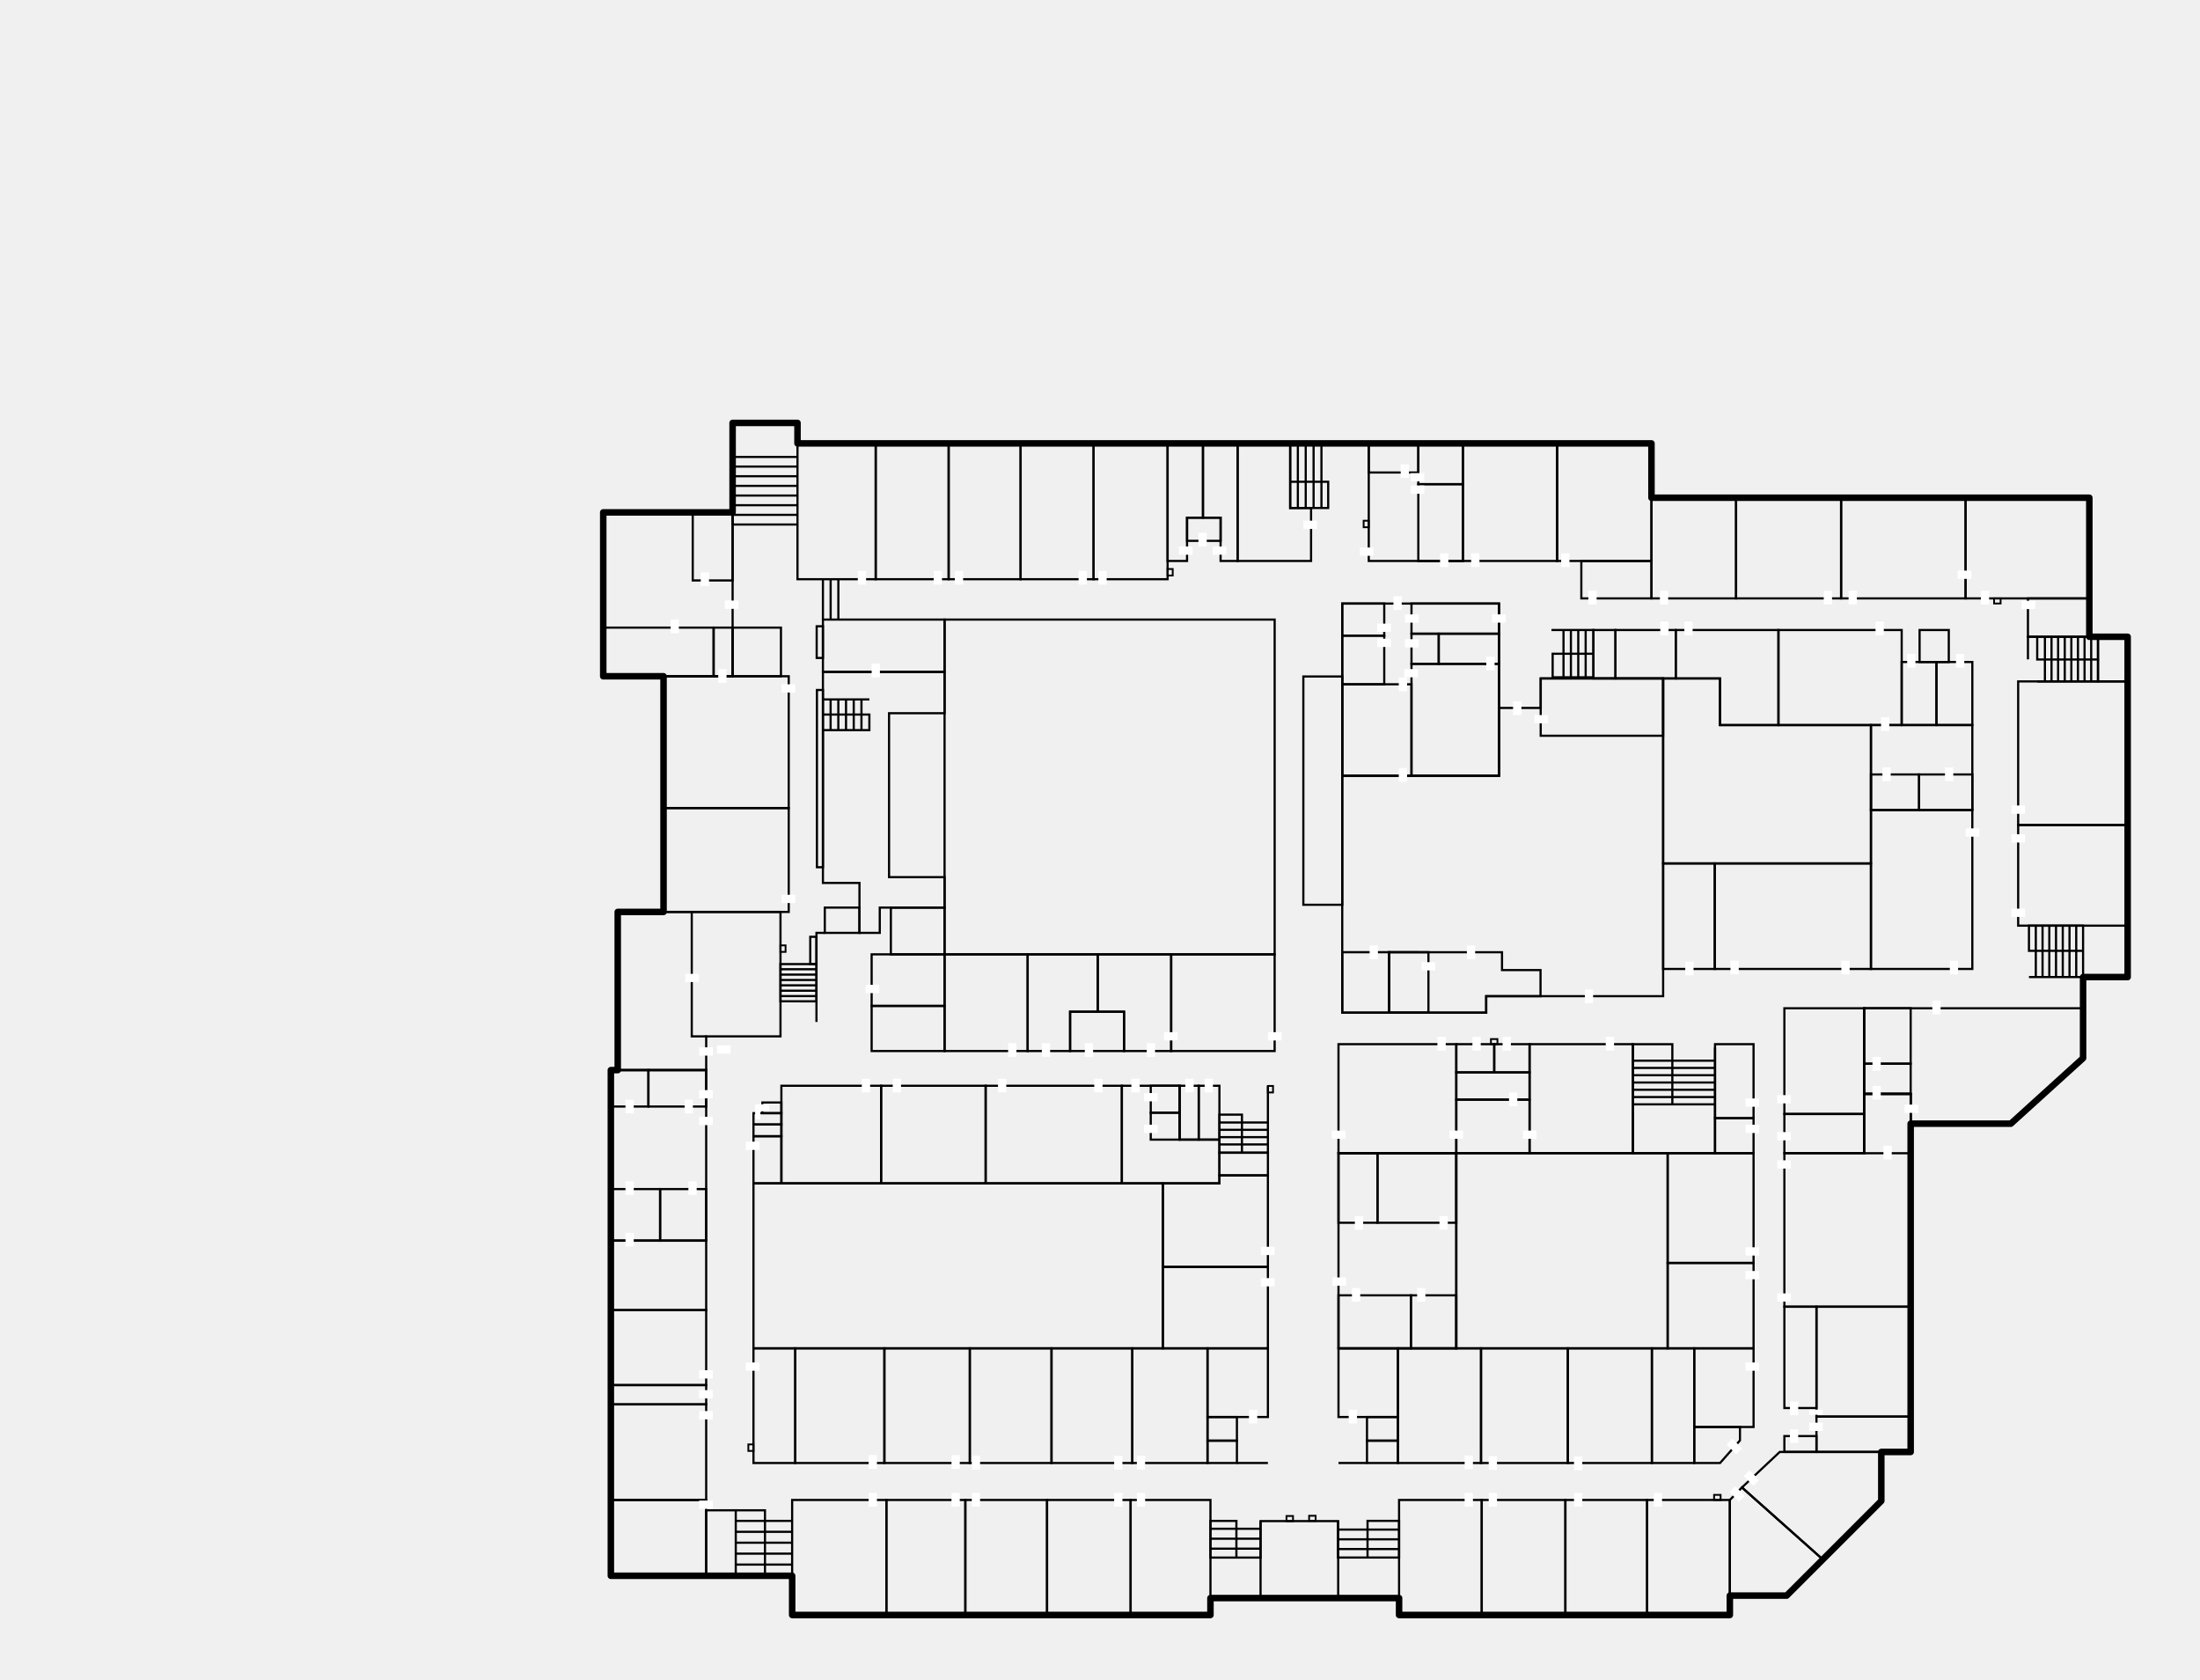
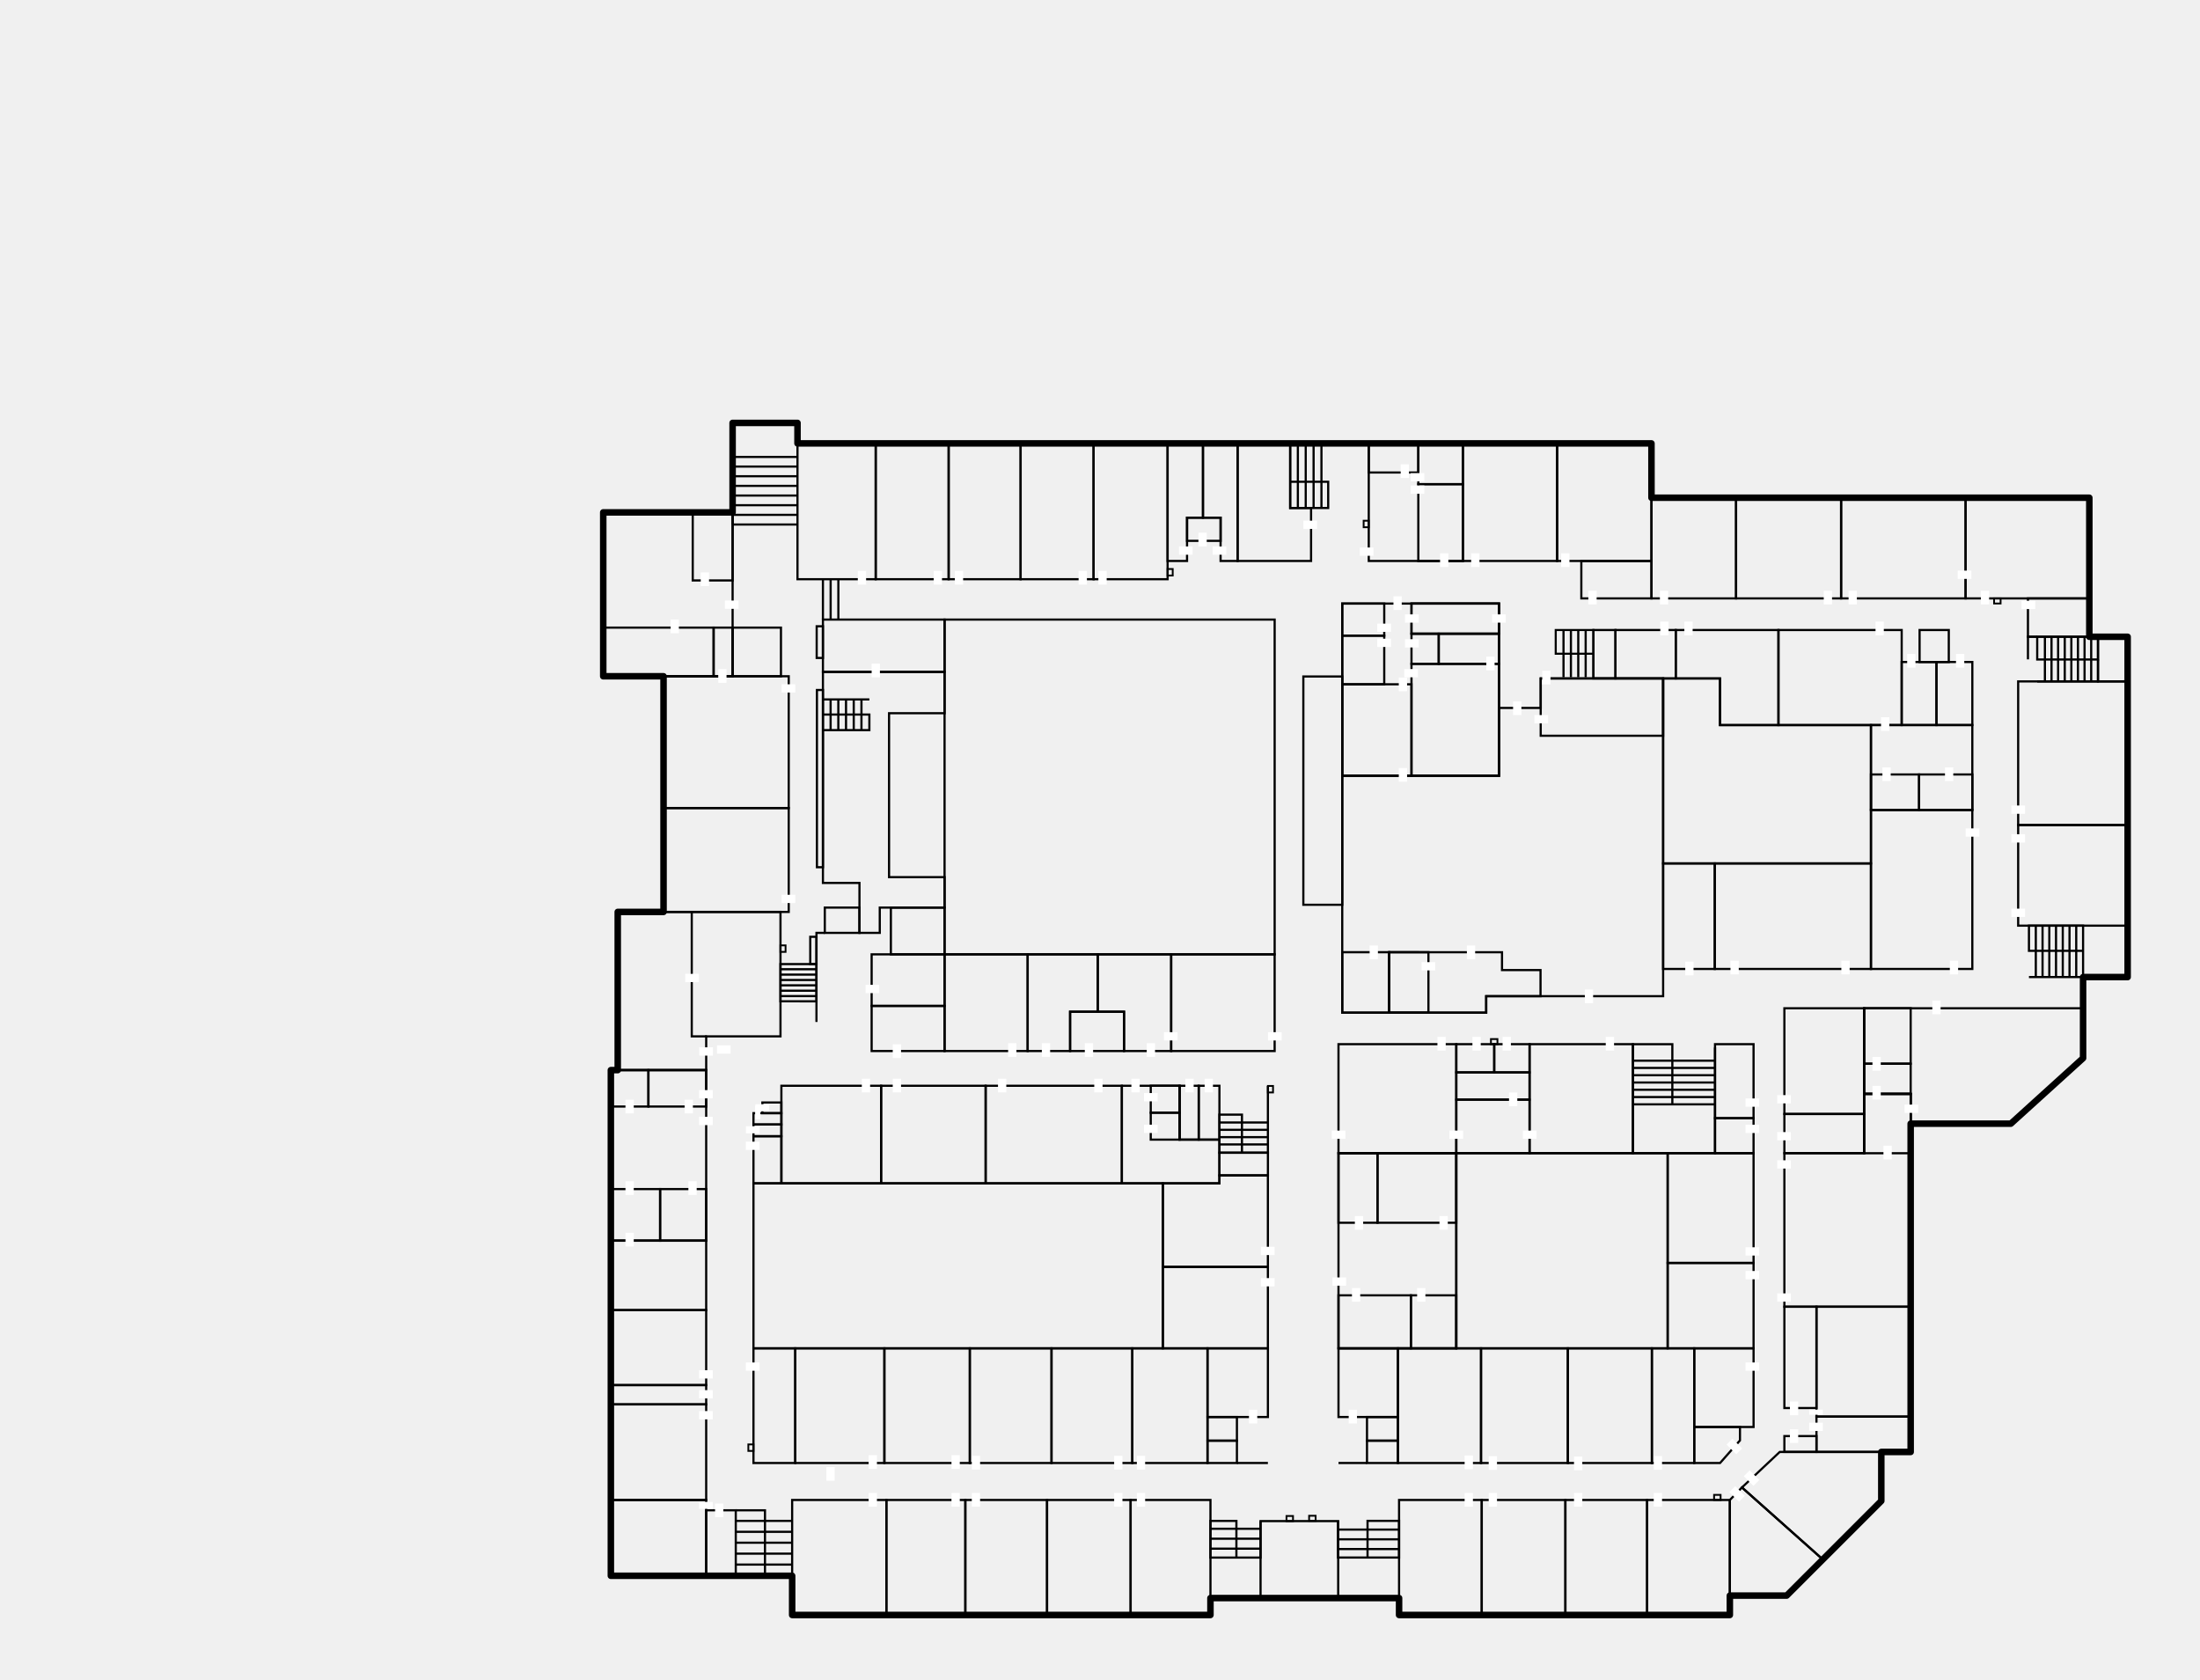
<svg xmlns="http://www.w3.org/2000/svg" width="161.31mm" height="123.16mm" enable-background="new" version="1.1" viewBox="0 0 609.69 465.47" xml:space="preserve">
  <g transform="translate(-10.592 -349.35)" fill="none">
    <g stroke="#000">
      <g stroke-linecap="round" stroke-width=".602">
        <rect id="room200" x="472.75" y="668.91" width="23.812" height="30.416" />
        <rect id="room266" x="293.44" y="472.2" width="20.216" height="37.652" />
        <rect id="room250" x="555.32" y="487.26" width="34.289" height="27.9" />
        <rect id="room248" x="569.89" y="538.17" width="30.332" height="39.794" />
        <rect id="room246" x="569.89" y="577.96" width="30.332" height="27.899" />
        <path d="m471.5 537.35-1.6e-4 51.261h57.593v-38.334h-41.833l1.6e-4 -12.927z" />
        <rect id="room253" x="503.46" y="523.92" width="34.151" height="26.352" />
        <rect id="room251A" x="529.09" y="563.96" width="13.338" height="9.803" />
        <rect id="room251S" x="542.43" y="563.96" width="14.758" height="9.803" />
        <rect id="roomBM202" x="537.61" y="532.79" width="9.638" height="17.481" />
        <rect id="room249" x="529.09" y="573.77" width="28.096" height="44.085" />
        <rect id="room247" x="485.81" y="588.61" width="43.281" height="29.244" />
-         <rect x="471.5" y="588.61" width="14.312" height="29.244" />
+         <rect id="roomAHU9" x="471.5" y="588.61" width="14.312" height="29.244" />
        <rect id="roomBW202" x="547.25" y="532.79" width="9.939" height="17.481" />
        <path d="m272.36 521.04v92.759h91.479v-92.759z" />
        <rect id="room217" x="323.93" y="765.01" width="22.118" height="31.87" />
      </g>
      <path id="room207" d="m489.99 791.51h15.74l10.022-10.022-22.406-19.949-3.356 3.472z" stroke-width=".602px" />
      <path id="room205" d="m493.34 761.54 10.47-9.841h28.147v13.579l-16.211 16.211z" stroke-width=".602px" />
      <g stroke-linecap="round" stroke-width=".602">
        <rect id="room240" x="381.53" y="638.7" width="32.646" height="30.205" />
        <rect id="room238S" x="381.53" y="668.91" width="10.813" height="19.283" />
        <rect id="room238C" x="392.34" y="668.91" width="21.833" height="19.283" />
        <rect id="room238" x="381.53" y="668.91" width="32.646" height="54.072" />
        <rect id="room238B" x="401.6" y="708.29" width="12.573" height="14.686" />
        <rect id="room238A" x="381.53" y="708.29" width="20.073" height="14.686" />
        <rect id="room214" x="398" y="722.98" width="23.032" height="31.782" />
        <rect id="room212" x="421.03" y="722.98" width="24.061" height="31.782" />
        <rect id="room210" x="445.09" y="722.98" width="23.289" height="31.782" />
        <rect id="room202" x="472.75" y="699.32" width="23.812" height="23.656" />
        <rect id="room242" x="434.48" y="638.7" width="28.643" height="30.205" />
        <rect id="room219" x="300.76" y="765.01" width="23.161" height="31.87" />
        <rect id="room221" x="278.12" y="765.01" width="22.646" height="31.87" />
        <rect id="room223" x="256.24" y="765.01" width="21.874" height="31.87" />
        <rect id="room225" x="230.12" y="765.01" width="26.12" height="31.87" />
        <rect id="room216" x="324.39" y="722.98" width="20.837" height="31.782" />
        <rect id="roomBM200" x="345.23" y="722.98" width="16.741" height="19.044" />
        <rect id="room236" x="332.85" y="700.42" width="29.115" height="22.564" />
        <rect id="room218" x="302" y="722.98" width="22.389" height="31.782" />
        <rect id="room220" x="279.36" y="722.98" width="22.646" height="31.782" />
        <rect id="room222" x="255.68" y="722.98" width="23.675" height="31.782" />
        <rect id="room224" x="230.98" y="722.98" width="24.705" height="31.782" />
        <rect x="329.5" y="650.22" width="7.996" height="7.463" />
        <rect x="329.5" y="657.68" width="7.996" height="7.463" />
        <rect x="337.5" y="650.22" width="5.298" height="14.926" />
        <rect x="342.79" y="650.22" width="5.744" height="14.926" />
        <rect x="345.23" y="748.57" width="8.152" height="6.193" />
        <rect x="345.23" y="742.02" width="8.152" height="6.544" />
        <rect id="roomBW200" x="381.53" y="722.98" width="16.47" height="19.044" />
        <rect x="389.43" y="748.57" width="8.573" height="6.193" />
        <rect x="389.43" y="742.02" width="8.573" height="6.544" />
      </g>
      <path d="m353.38 754.76h8.589" stroke-width=".602px" />
      <path d="m389.43 754.76h-7.897" stroke-width=".602px" />
      <g>
        <g stroke-linecap="round">
          <g stroke-width=".602">
            <rect x="414.18" y="668.91" width="58.574" height="54.072" />
            <rect x="219.4" y="677.26" width="113.46" height="45.725" />
            <rect x="542.57" y="523.92" width="8.092" height="8.87" />
-             <rect x="468.38" y="722.98" width="11.736" height="31.782" />
+             <rect id="roomEC12ERU6" x="468.38" y="722.98" width="11.736" height="31.782" />
          </g>
          <rect id="room204" x="480.12" y="722.98" width="16.443" height="21.808" stroke-width=".601" />
        </g>
        <path id="room206" d="m492.79 744.79v3.718l-5.512 6.256h-7.157v-9.974z" stroke-width=".601" />
        <g stroke-linecap="round" stroke-width=".602">
          <rect id="room240A" x="414.18" y="654.07" width="20.307" height="14.841" />
          <rect id="room240Z" x="414.18" y="646.52" width="20.307" height="7.547" />
          <rect x="424.69" y="638.7" width="9.794" height="7.817" />
          <rect x="414.18" y="638.7" width="10.512" height="7.817" />
          <rect id="room242A" x="485.88" y="638.7" width="10.68" height="20.501" />
          <rect id="room242Z" x="485.88" y="659.21" width="10.68" height="9.704" />
          <rect id="room203C" x="513.99" y="741.91" width="26.107" height="9.78" />
          <rect id="room203D" x="505.1" y="747.3" width="8.895" height="4.389" />
          <rect id="room203B" x="513.99" y="711.45" width="26.107" height="30.459" />
          <rect id="room203A" x="505.1" y="711.45" width="8.895" height="28.077" />
          <path id="room201" d="m505.1 668.91h22.103v-16.443h12.899v58.988h-35.002z" />
          <rect id="room201A" x="527.2" y="652.47" width="12.899" height="16.443" />
-           <rect x="505.1" y="658.04" width="22.103" height="10.867" />
-           <rect x="505.1" y="628.75" width="22.103" height="29.296" />
+           <rect id="roomBSC12" x="505.1" y="658.04" width="22.103" height="10.867" />
+           <rect id="roomERU7" x="505.1" y="628.75" width="22.103" height="29.296" />
          <rect id="room244Z" x="527.2" y="644.11" width="12.899" height="8.356" />
          <rect id="room244A" x="527.2" y="628.75" width="12.899" height="15.364" />
          <path id="room244" d="m527.2 628.75 60.683-3.5e-4v13.819l-20.025 18.153h-27.759v-8.252h-12.899z" />
          <rect id="room252" x="520.82" y="487.26" width="34.502" height="27.9" />
          <rect id="room254" x="491.71" y="487.26" width="29.111" height="27.9" />
          <rect id="room256" x="468.27" y="487.27" width="23.438" height="27.899" />
          <rect id="room256A" x="448.83" y="504.8" width="19.441" height="10.364" />
          <rect id="room258" x="442.12" y="472.2" width="26.146" height="32.596" />
          <rect id="room260" x="415.98" y="472.2" width="26.146" height="32.596" />
          <rect id="room262C" x="403.65" y="472.2" width="12.323" height="11.302" />
          <rect id="room262A" x="403.65" y="483.51" width="12.323" height="21.294" />
          <rect id="room262B" x="389.92" y="472.2" width="13.731" height="8.067" />
          <rect id="room262" x="389.92" y="472.2" width="26.054" height="32.596" />
          <rect id="room209" x="467.06" y="765.01" width="22.93" height="31.87" />
          <rect id="room211" x="444.41" y="765.01" width="22.642" height="31.87" />
          <rect id="room213" x="421.23" y="765.01" width="23.181" height="31.87" />
          <rect id="room215" x="398.32" y="765.01" width="22.912" height="31.87" />
-           <rect x="437.57" y="537.35" width="33.927" height="15.87" />
-           <path d="m475 523.92 28.456-2.3e-4v26.352l-16.201 3e-5v-12.927l-12.255 2.3e-4z" />
+           <rect id="room245C" x="437.57" y="537.35" width="33.927" height="15.87" />
+           <path id="roomx201" d="m475 523.92 28.456-2.3e-4v26.352l-16.201 3e-5v-12.927l-12.255 2.3e-4z" />
          <rect x="452.18" y="523.92" width="6.112" height="13.425" />
          <rect id="room261A" x="382.57" y="516.6" width="11.64" height="8.881" />
          <rect x="382.57" y="525.49" width="11.64" height="13.477" />
          <rect x="382.57" y="538.96" width="19.188" height="25.338" />
          <rect id="room261B" x="401.76" y="533.3" width="24.259" height="30.998" />
          <rect x="401.76" y="516.6" width="24.259" height="8.342" />
          <rect x="409.31" y="524.95" width="16.712" height="8.356" />
          <rect x="401.76" y="524.95" width="7.547" height="8.356" />
          <path id="room245" d="m382.57 564.3h43.447v-18.786h11.557v-8.169l33.927-3.1e-4 -1.5e-4 88.053h-49.037v4.574h-39.893z" />
          <rect x="371.79" y="536.81" width="10.782" height="63.254" />
          <rect id="room264" x="313.66" y="472.2" width="20.512" height="37.652" />
          <rect id="room268" x="273.49" y="472.2" width="19.947" height="37.652" />
          <rect id="room270" x="253.28" y="472.2" width="20.216" height="37.652" />
          <rect id="room272" x="231.6" y="472.2" width="21.672" height="37.652" />
          <path id="room262D" d="m353.58 472.2h14.566v17.904h5.784v14.692h-20.35z" />
-           <rect x="458.29" y="523.92" width="16.712" height="13.424" />
+           <rect id="room255" x="458.29" y="523.92" width="16.712" height="13.424" />
          <rect id="room243" x="335.16" y="613.8" width="28.674" height="26.793" />
          <rect id="room241" x="272.36" y="613.8" width="23.032" height="26.793" />
          <rect id="room241B" x="307.15" y="629.71" width="14.946" height="10.89" />
          <path id="room241A" d="m295.39 613.8h19.427v15.903h-7.668v10.89h-11.759z" />
          <path id="room243A" d="m314.82 613.8h20.346v26.793h-13.068v-10.89h-7.278z" />
-           <rect x="252.15" y="628.1" width="20.211" height="12.498" />
+           <rect id="roomx202" x="252.15" y="628.1" width="20.211" height="12.498" />
          <rect id="room239" x="252.15" y="613.8" width="20.211" height="14.295" />
          <rect x="257.48" y="600.84" width="14.874" height="12.961" />
          <rect x="348.54" y="668.78" width="13.434" height="6.272" />
          <rect id="room230" x="283.75" y="650.22" width="37.745" height="27.04" />
          <rect id="room228" x="254.77" y="650.22" width="28.971" height="27.04" />
          <rect id="room226" x="227.14" y="650.22" width="27.637" height="27.04" />
-           <rect x="219.4" y="657.81" width="7.742" height="3.145" />
-           <rect x="219.4" y="660.96" width="7.742" height="3.24" />
-           <rect x="219.4" y="664.2" width="7.742" height="13.056" />
-           <rect x="221.87" y="654.86" width="5.264" height="2.954" />
+           <rect id="roomx203" x="219.4" y="657.81" width="7.742" height="3.145" />
+           <rect id="roomEC17" x="219.4" y="660.96" width="7.742" height="3.24" />
+           <rect id="room235D" x="219.4" y="664.2" width="7.742" height="13.056" />
+           <rect id="roomBSC14" x="221.87" y="654.86" width="5.264" height="2.954" />
          <rect x="219.4" y="722.98" width="11.58" height="31.782" />
-           <rect x="206.3" y="767.87" width="8.196" height="18.146" />
+           <rect id="roomERU4" x="206.3" y="767.87" width="8.196" height="18.146" />
          <rect id="room227" x="179.88" y="765.01" width="26.419" height="21.006" />
          <rect id="room229" x="179.88" y="738.51" width="26.419" height="26.493" />
          <rect id="room229A" x="179.88" y="733.18" width="26.419" height="5.337" />
          <rect id="room231" x="179.88" y="712.4" width="26.419" height="20.775" />
          <rect id="room233" x="179.88" y="693.15" width="26.419" height="19.251" />
          <rect id="room235C" x="179.88" y="678.86" width="13.649" height="14.295" />
          <rect id="room235S" x="193.53" y="678.86" width="12.77" height="14.295" />
          <rect id="room235" x="179.88" y="645.88" width="26.419" height="47.269" />
          <rect id="room235B" x="179.88" y="645.88" width="10.409" height="10.102" />
          <rect id="room235A" x="190.29" y="645.88" width="16.01" height="10.102" />
          <rect id="room278" x="194.48" y="573.26" width="34.693" height="28.781" />
          <rect id="room276" x="194.48" y="536.74" width="34.693" height="36.524" />
          <rect x="213.62" y="523.26" width="13.399" height="13.477" />
          <rect id="room274" x="177.77" y="491.32" width="35.85" height="45.419" />
          <rect x="202.57" y="491.32" width="11.052" height="18.868" />
          <rect x="208.36" y="523.26" width="5.256" height="13.477" />
          <rect x="177.77" y="523.26" width="30.594" height="13.477" />
          <rect x="238.65" y="521.04" width="33.713" height="14.487" />
          <path id="room143Z" d="m238.65 535.53v58.492h10.127v13.829h5.626v-7.008h17.96v-8.439h-15.385v-45.424h15.385v-11.449z" />
          <rect x="239.17" y="600.84" width="9.603" height="7.008" />
          <rect x="339.56" y="492.79" width="9.302" height="6.419" />
          <path d="m334.17 472.2h9.805l-4.1e-4 20.586-4.416-1.2e-4v12.011h-5.389z" />
          <path d="m343.97 472.2h9.603v32.597h-4.717v-12.011h-4.886z" />
          <rect id="room251" x="529.09" y="550.27" width="28.096" height="23.493" />
          <rect x="382.57" y="613.21" width="13.019" height="16.761" />
          <rect x="395.59" y="613.21" width="10.864" height="16.761" />
          <path id="room237" d="m181.79 602.04h45.097v34.5l-20.585-1.3e-4v9.339h-24.512z" />
          <path id="room234" d="m332.85 677.26 15.681 1.4e-4 6.7e-4 -2.203h13.434l-8.2e-4 25.364h-29.115z" />
          <path id="room232" d="m321.49 650.22h16.004v14.926h11.041l-6.4e-4 12.114h-27.045z" />
          <rect id="room261" x="382.57" y="516.6" width="43.447" height="47.697" />
          <path id="room245A" d="m395.59 613.21 31.258 8.7e-4v4.955h10.673v7.231h-15.057l-9e-4 4.574-26.874-8e-5z" />
          <rect id="roomx200" x="572.6" y="515.16" width="17.007" height="10.632" enable-background="new" />
          <path d="m202.3 602.04v34.5l4.003-8e-5" enable-background="new" />
          <rect id="roomPOI200" x="236.99" y="540.55" width="1.661" height="49.106" enable-background="new" />
        </g>
      </g>
    </g>
-     <g stroke="#000100" stroke-linecap="round">
-       <path id="roomBC200" d="m485.62 765.01v-1.419h1.804v1.419z" enable-background="new" stroke-width=".5" style="mix-blend-mode:normal" />
-       <path d="m359.93 770.86h21.514v21.336h-21.514z" stroke-width=".603" />
-       <g stroke-width=".5">
-         <path id="roomBC201" d="m373.39 770.8v-1.419h1.804v1.419z" enable-background="new" style="mix-blend-mode:normal" />
-         <path id="roomBC202" d="m217.98 749.61h1.419v1.804h-1.419z" enable-background="new" style="mix-blend-mode:normal" />
-         <path id="roomBC203" d="m361.97 650.27h1.419v1.804h-1.419z" enable-background="new" style="mix-blend-mode:normal" />
-         <path id="roomBC204" d="m226.88 611.32h1.419v1.804h-1.419z" enable-background="new" style="mix-blend-mode:normal" />
-         <path id="roomBC205" d="m334.17 507.02h1.419v1.804h-1.419z" enable-background="new" style="mix-blend-mode:normal" />
-         <path id="roomBC206" d="m565.02 515.16v1.419h-1.804v-1.419z" enable-background="new" style="mix-blend-mode:normal" />
-         <path id="roomHS200" d="m367.12 770.86v-1.419h1.804v1.419z" enable-background="new" style="mix-blend-mode:normal" />
-         <path id="roomHS201" d="m388.5 493.64h1.419v1.804h-1.419z" enable-background="new" style="mix-blend-mode:normal" />
-         <path id="roomWF200" d="m425.58 637.28v1.419h-1.804v-1.419z" enable-background="new" style="mix-blend-mode:normal" />
-       </g>
+     <g stroke="#000100">
+       <g stroke-linecap="round">
+         <path id="roomBC200" d="m485.62 765.01v-1.419h1.804v1.419z" enable-background="new" stroke-width=".5" style="mix-blend-mode:normal" />
+         <path d="m359.93 770.86h21.514v21.336h-21.514z" stroke-width=".603" />
+         <g stroke-width=".5">
+           <path id="roomBC201" d="m373.39 770.8v-1.419h1.804v1.419z" enable-background="new" style="mix-blend-mode:normal" />
+           <path id="roomBC202" d="m217.98 749.61h1.419v1.804h-1.419z" enable-background="new" style="mix-blend-mode:normal" />
+           <path id="roomBC203" d="m361.97 650.27h1.419v1.804h-1.419z" enable-background="new" style="mix-blend-mode:normal" />
+           <path id="roomBC204" d="m226.88 611.32h1.419v1.804h-1.419z" enable-background="new" style="mix-blend-mode:normal" />
+           <path id="roomBC205" d="m334.17 507.02h1.419v1.804h-1.419z" enable-background="new" style="mix-blend-mode:normal" />
+           <path id="roomBC206" d="m565.02 515.16v1.419h-1.804v-1.419z" enable-background="new" style="mix-blend-mode:normal" />
+           <path id="roomHS200" d="m367.12 770.86v-1.419h1.804v1.419z" enable-background="new" style="mix-blend-mode:normal" />
+           <path id="roomHS201" d="m388.5 493.64h1.419v1.804h-1.419z" enable-background="new" style="mix-blend-mode:normal" />
+           <path id="roomWF200" d="m425.58 637.28v1.419h-1.804v-1.419z" enable-background="new" style="mix-blend-mode:normal" />
+         </g>
+       </g>
+       <rect id="room261Z" x="401.76" y="516.6" width="24.259" height="8.342" stroke-width=".576" />
    </g>
  </g>
  <g transform="translate(-10.592 -349.35)" fill="#fff">
    <rect x="559.55" y="513.04" width="2.296" height="3.789" enable-background="new" />
    <rect x="522.89" y="513.04" width="2.296" height="3.789" enable-background="new" />
    <rect x="516.01" y="513.04" width="2.296" height="3.789" enable-background="new" />
    <rect transform="rotate(90)" x="507.46" y="-556.93" width="2.296" height="3.789" enable-background="new" />
    <rect x="470.6" y="513.04" width="2.296" height="3.789" enable-background="new" />
    <rect x="450.78" y="513.04" width="2.296" height="3.789" enable-background="new" />
    <rect x="443.24" y="502.67" width="2.296" height="3.789" enable-background="new" />
    <rect x="418.3" y="502.67" width="2.296" height="3.789" enable-background="new" />
    <rect x="409.68" y="502.67" width="2.296" height="3.789" enable-background="new" />
    <rect x="398.76" y="478" width="2.296" height="3.789" enable-background="new" />
    <rect transform="rotate(90)" x="480.44" y="-405.32" width="2.296" height="3.789" enable-background="new" />
    <rect transform="rotate(90)" x="483.87" y="-405.32" width="2.296" height="3.789" enable-background="new" />
    <rect transform="rotate(90)" x="501.06" y="-391.23" width="2.296" height="3.789" enable-background="new" />
    <rect transform="rotate(90)" x="493.62" y="-375.6" width="2.296" height="3.789" enable-background="new" />
    <rect transform="rotate(90)" x="500.77" y="-350.44" width="2.296" height="3.789" enable-background="new" />
    <rect transform="rotate(90)" x="500.77" y="-341.11" width="2.296" height="3.789" enable-background="new" />
    <rect x="342.72" y="496.97" width="2.296" height="3.789" enable-background="new" />
    <rect x="314.99" y="507.54" width="2.296" height="3.789" enable-background="new" />
    <rect x="309.51" y="507.54" width="2.296" height="3.789" enable-background="new" />
    <rect x="275.21" y="507.54" width="2.296" height="3.789" enable-background="new" />
    <rect x="269.35" y="507.54" width="2.296" height="3.789" enable-background="new" />
    <rect x="248.32" y="507.54" width="2.296" height="3.789" enable-background="new" />
    <rect x="204.79" y="507.95" width="2.296" height="3.789" enable-background="new" />
    <rect x="196.44" y="521.02" width="2.296" height="3.789" enable-background="new" />
    <rect x="209.64" y="534.77" width="2.296" height="3.789" enable-background="new" />
    <rect transform="rotate(90)" x="515.76" y="-215.27" width="2.296" height="3.789" enable-background="new" />
    <rect x="252.15" y="533.24" width="2.296" height="3.789" enable-background="new" />
    <rect transform="rotate(90)" x="538.96" y="-230.99" width="2.296" height="3.789" enable-background="new" />
    <rect transform="rotate(90)" x="597.29" y="-230.99" width="2.296" height="3.789" enable-background="new" />
    <rect transform="rotate(90)" x="639.03" y="-213.08" width="2.296" height="3.789" enable-background="new" />
    <rect transform="rotate(90)" x="622.25" y="-254.25" width="2.296" height="3.789" enable-background="new" />
    <rect transform="rotate(90)" x="651.42" y="-208.12" width="2.296" height="3.789" enable-background="new" />
    <rect x="200.32" y="654.09" width="2.296" height="3.789" enable-background="new" />
    <rect x="183.93" y="654.09" width="2.296" height="3.789" enable-background="new" />
    <rect x="183.93" y="676.68" width="2.296" height="3.789" enable-background="new" />
    <rect x="201.37" y="676.68" width="2.296" height="3.789" enable-background="new" />
    <rect x="183.93" y="690.97" width="2.296" height="3.789" enable-background="new" />
    <rect transform="rotate(90)" x="729.05" y="-208.12" width="2.296" height="3.789" enable-background="new" />
    <rect transform="rotate(90)" x="734.57" y="-208.12" width="2.296" height="3.789" enable-background="new" />
    <rect transform="rotate(90)" x="740.37" y="-208.12" width="2.296" height="3.789" enable-background="new" />
-     <rect transform="rotate(90)" x="765.17" y="-208.12" width="2.296" height="3.789" enable-background="new" />
+     <rect transform="rotate(90)" x="765.55" y="-208.12" width="1.915" height="3.789" enable-background="new" />
    <rect x="251.32" y="763.07" width="2.296" height="3.789" enable-background="new" />
    <rect x="274.28" y="763.07" width="2.296" height="3.789" enable-background="new" />
    <rect x="279.91" y="763.07" width="2.296" height="3.789" enable-background="new" />
    <rect x="319.36" y="763.07" width="2.296" height="3.789" enable-background="new" />
    <rect x="325.65" y="763.07" width="2.296" height="3.789" enable-background="new" />
    <rect x="325.65" y="752.78" width="2.296" height="3.789" enable-background="new" />
    <rect x="319.36" y="752.78" width="2.296" height="3.789" enable-background="new" />
    <rect x="279.91" y="752.78" width="2.296" height="3.789" enable-background="new" />
    <rect x="274.28" y="752.59" width="2.296" height="3.789" enable-background="new" />
    <rect x="251.32" y="752.59" width="2.296" height="3.789" enable-background="new" />
    <rect x="356.72" y="740.01" width="2.296" height="3.789" enable-background="new" />
    <rect x="384.36" y="740.01" width="2.296" height="3.789" enable-background="new" />
    <rect x="416.49" y="763.07" width="2.296" height="3.789" enable-background="new" />
    <rect x="416.49" y="752.68" width="2.296" height="3.789" enable-background="new" />
    <rect x="423.16" y="763.07" width="2.296" height="3.789" enable-background="new" />
    <rect x="423.16" y="752.87" width="2.296" height="3.789" enable-background="new" />
    <rect x="446.8" y="763.07" width="2.296" height="3.789" enable-background="new" />
    <rect x="446.8" y="752.97" width="2.296" height="3.789" enable-background="new" />
    <rect x="468.9" y="763.07" width="2.296" height="3.789" enable-background="new" />
    <rect transform="rotate(-45)" x="-193.01" y="885.76" width="2.296" height="3.789" enable-background="new" />
    <rect transform="rotate(-45)" x="-187.08" y="885.49" width="2.296" height="3.789" enable-background="new" />
    <rect x="506.64" y="745.42" width="2.296" height="3.789" enable-background="new" />
    <rect x="506.64" y="737.73" width="2.296" height="3.789" enable-background="new" />
    <rect transform="rotate(90)" x="743.58" y="-515.75" width="2.296" height="3.789" enable-background="new" />
    <rect transform="rotate(90)" x="739.98" y="-515.75" width="1.409" height="3.789" enable-background="new" />
    <rect transform="rotate(-45)" x="-184.25" y="875.92" width="2.296" height="3.789" enable-background="new" />
    <rect transform="rotate(90)" x="726.9" y="-498.12" width="2.296" height="3.789" enable-background="new" />
    <rect transform="rotate(90)" x="701.55" y="-498.12" width="2.296" height="3.789" enable-background="new" />
    <rect transform="rotate(90)" x="694.98" y="-498.12" width="2.296" height="3.789" enable-background="new" />
    <rect transform="rotate(90)" x="707.75" y="-506.89" width="2.296" height="3.789" enable-background="new" />
    <rect transform="rotate(90)" x="670.87" y="-506.89" width="2.296" height="3.789" enable-background="new" />
    <rect transform="rotate(90)" x="661.02" y="-498.12" width="2.296" height="3.789" enable-background="new" />
    <rect transform="rotate(90)" x="653.74" y="-498.12" width="2.296" height="3.789" enable-background="new" />
    <rect transform="rotate(90)" x="663.05" y="-506.89" width="2.296" height="3.789" enable-background="new" />
    <rect transform="rotate(90)" x="652.81" y="-506.89" width="2.296" height="3.789" enable-background="new" />
    <rect x="532.56" y="666.83" width="2.296" height="3.789" enable-background="new" />
    <rect x="529.51" y="650.25" width="2.296" height="3.789" enable-background="new" />
    <rect x="529.51" y="642.24" width="2.296" height="3.789" enable-background="new" />
    <rect x="546.1" y="626.61" width="2.296" height="3.789" enable-background="new" />
    <rect x="477.63" y="615.83" width="2.296" height="3.789" enable-background="new" />
    <rect transform="rotate(90)" x="601.14" y="-571.8" width="2.296" height="3.789" enable-background="new" />
    <rect transform="rotate(90)" x="580.52" y="-571.8" width="2.296" height="3.789" enable-background="new" />
    <rect transform="rotate(90)" x="572.56" y="-571.8" width="2.296" height="3.789" enable-background="new" />
    <rect transform="rotate(90)" x="578.9" y="-559.13" width="2.296" height="3.789" enable-background="new" />
    <rect x="550.95" y="615.56" width="2.296" height="3.789" enable-background="new" />
    <rect x="520.89" y="615.56" width="2.296" height="3.789" enable-background="new" />
    <rect x="490.16" y="615.56" width="2.296" height="3.789" enable-background="new" />
    <rect x="549.61" y="562" width="2.296" height="3.789" enable-background="new" />
    <rect x="532.27" y="562" width="2.296" height="3.789" enable-background="new" />
    <rect x="531.89" y="548.09" width="2.296" height="3.789" enable-background="new" />
    <rect x="539.13" y="530.55" width="2.296" height="3.789" enable-background="new" />
    <rect x="552.66" y="530.55" width="2.296" height="3.789" enable-background="new" />
    <rect x="530.36" y="521.6" width="2.296" height="3.789" enable-background="new" />
    <rect x="477.38" y="521.6" width="2.296" height="3.789" enable-background="new" />
    <rect x="470.71" y="521.6" width="2.296" height="3.789" enable-background="new" />
    <rect x="429.92" y="543.71" width="2.296" height="3.789" enable-background="new" />
    <rect transform="rotate(90)" x="547.49" y="-439.6" width="2.296" height="3.789" enable-background="new" />
    <rect x="396.76" y="514.59" width="2.296" height="3.789" enable-background="new" />
    <rect x="398.24" y="537.1" width="2.296" height="3.789" enable-background="new" />
    <rect x="422.5" y="531.31" width="2.296" height="3.789" enable-background="new" />
    <rect x="398.24" y="562.17" width="2.296" height="3.789" enable-background="new" />
    <rect transform="rotate(90)" x="526.47" y="-403.75" width="2.296" height="3.789" enable-background="new" />
    <rect transform="rotate(90)" x="519.59" y="-403.75" width="2.296" height="3.789" enable-background="new" />
    <rect transform="rotate(90)" x="522.15" y="-396.07" width="2.296" height="3.789" enable-background="new" />
    <rect transform="rotate(90)" x="526.33" y="-396.07" width="2.296" height="3.789" enable-background="new" />
    <rect transform="rotate(90)" x="519.59" y="-427.88" width="2.296" height="3.789" enable-background="new" />
    <rect x="449.8" y="623.55" width="2.296" height="3.789" enable-background="new" />
    <rect x="417.11" y="611.35" width="2.296" height="3.789" enable-background="new" />
    <rect x="390.16" y="611.35" width="2.296" height="3.789" enable-background="new" />
    <rect transform="rotate(90)" x="615.96" y="-408.34" width="2.296" height="3.789" enable-background="new" />
    <rect x="328.39" y="638.43" width="2.296" height="3.789" enable-background="new" />
    <rect x="311.23" y="638.43" width="2.296" height="3.789" enable-background="new" />
    <rect x="299.32" y="638.43" width="2.296" height="3.789" enable-background="new" />
    <rect x="289.98" y="638.43" width="2.296" height="3.789" enable-background="new" />
    <rect transform="rotate(90)" x="635.37" y="-336.95" width="2.296" height="3.789" enable-background="new" />
    <rect x="324.14" y="648.27" width="2.296" height="3.789" enable-background="new" />
    <rect transform="rotate(90)" x="652.24" y="-331.42" width="2.296" height="3.789" enable-background="new" />
    <rect transform="rotate(90)" x="661.01" y="-331.42" width="2.296" height="3.789" enable-background="new" />
    <rect x="339.1" y="648.27" width="2.296" height="3.789" enable-background="new" />
    <rect x="344.44" y="648.27" width="2.296" height="3.789" enable-background="new" />
    <rect x="313.85" y="648.27" width="2.296" height="3.789" enable-background="new" />
    <rect x="287.17" y="648.27" width="2.296" height="3.789" enable-background="new" />
    <rect x="258" y="648.27" width="2.296" height="3.789" enable-background="new" />
    <rect x="249.43" y="648.27" width="2.296" height="3.789" enable-background="new" />
    <rect x="219.86" y="655.72" width="1.449" height="3.789" enable-background="new" />
    <rect transform="rotate(90)" x="655.34" y="-223.73" width="1.963" height="3.789" enable-background="new" />
    <rect transform="rotate(90)" x="665.71" y="-221.08" width="2.296" height="3.789" enable-background="new" />
    <rect transform="rotate(90)" x="726.9" y="-221.08" width="2.296" height="3.789" enable-background="new" />
    <rect transform="rotate(90)" x="694.84" y="-363.82" width="2.296" height="3.789" enable-background="new" />
    <rect transform="rotate(90)" x="703.52" y="-363.82" width="2.296" height="3.789" enable-background="new" />
    <rect transform="rotate(90)" x="703.33" y="-383.64" width="2.296" height="3.789" enable-background="new" />
    <rect x="385.26" y="706.27" width="2.296" height="3.789" enable-background="new" />
    <rect x="403.32" y="706.27" width="2.296" height="3.789" enable-background="new" />
    <rect x="409.52" y="686.33" width="2.296" height="3.789" enable-background="new" />
    <rect x="386.07" y="686.33" width="2.296" height="3.789" enable-background="new" />
    <rect x="408.95" y="636.67" width="2.296" height="3.789" enable-background="new" />
    <rect transform="rotate(90)" x="662.63" y="-383.45" width="2.296" height="3.789" enable-background="new" />
    <rect transform="rotate(90)" x="662.63" y="-416.07" width="2.296" height="3.789" enable-background="new" />
    <rect transform="rotate(90)" x="662.63" y="-436.42" width="2.296" height="3.789" enable-background="new" />
    <rect x="428.79" y="652.09" width="2.296" height="3.789" enable-background="new" />
    <rect x="418.65" y="636.67" width="2.296" height="3.789" enable-background="new" />
    <rect x="427.01" y="636.67" width="2.296" height="3.789" enable-background="new" />
    <rect x="455.6" y="636.67" width="2.296" height="3.789" enable-background="new" />
    <rect transform="rotate(90)" x="658.83" y="-208.12" width="2.296" height="3.789" enable-background="new" />
    <rect transform="rotate(90)" x="635.37" y="-365.79" width="2.296" height="3.789" enable-background="new" />
    <rect transform="rotate(90)" x="655.44" y="-542.2" width="2.296" height="3.789" enable-background="new" />
    <rect transform="rotate(90)" x="534.74" y="-403.55" width="2.296" height="3.789" enable-background="new" />
    <rect transform="rotate(90)" x="515.82" y="-574.62" width="2.296" height="3.789" enable-background="new" />
    <rect transform="rotate(90)" x="639.57" y="-208.16" width="2.296" height="3.789" enable-background="new" />
    <rect transform="rotate(90)" x="619.2" y="-204.28" width="2.296" height="3.789" enable-background="new" />
+     <rect x="468.9" y="752.84" width="2.296" height="3.789" enable-background="new" />
+     <rect x="437.99" y="535.21" width="2.296" height="3.789" enable-background="new" />
+     <rect x="258" y="638.73" width="2.296" height="3.789" enable-background="new" />
+     <rect transform="rotate(90)" x="661.44" y="-221.09" width="1.963" height="3.789" enable-background="new" />
+     <rect x="239.61" y="755.89" width="2.296" height="3.789" enable-background="new" />
+     <rect x="208.76" y="765.99" width="2.296" height="3.789" enable-background="new" />
  </g>
-   <g transform="translate(-10.592 -349.35)" fill="none" stroke="#000">
-     <g stroke-width=".602px">
-       <path d="m474.05 655.45v-16.744h-10.928l-1e-5 30.205 22.756-6e-5v-29.292" />
-       <path d="m485.88 643.27h-22.756" />
-       <path d="m485.88 645.28h-22.756" />
-       <path d="m485.88 647.3h-22.756" />
-       <path d="m485.88 649.32h-22.756" />
-       <path d="m485.88 651.33h-22.756" />
-       <path d="m485.88 653.35h-22.756" />
-       <path d="m485.88 655.37h-22.756" />
+   <g transform="translate(-10.592 -349.35)" fill="none">
+     <g stroke="#000">
+       <g stroke-width=".602px">
+         <path d="m474.05 655.45v-16.744h-10.928l-1e-5 30.205 22.756-6e-5v-29.292" />
+         <path d="m485.88 643.27h-22.756" />
+         <path d="m485.88 645.28h-22.756" />
+         <path d="m485.88 647.3h-22.756" />
+         <path d="m485.88 649.32h-22.756" />
+         <path d="m485.88 651.33h-22.756" />
+         <path d="m485.88 653.35h-22.756" />
+         <path d="m485.88 655.37h-22.756" />
+       </g>
+       <path d="m575.17 525.78 16.839 2.5e-4v6.314h-16.839z" stroke-width=".601" />
+       <g stroke-width=".602px">
+         <path d="m590.13 525.78v12.385" />
+         <path d="m588.29 525.78v12.385" />
+         <path d="m586.46 525.78v12.385" />
+         <path d="m584.63 525.78v12.385" />
+         <path d="m582.8 525.78v12.385" />
+         <path d="m580.96 525.78v12.385" />
+         <path d="m579.13 525.78v12.385" />
+         <path d="m577.3 525.78v12.385" />
+         <path d="m450.03 523.92v13.104" />
+         <path d="m447.98 523.92v13.104" />
+         <path d="m445.94 523.92v13.104" />
+         <path d="m443.89 523.92v13.104" />
+         <path d="m587.88 612.82h-15l7e-5 -6.961 15 2.1e-4 3.1e-4 14.238-15-1.1e-4" />
+         <path d="m585.98 605.86v14.238" />
+         <path d="m584.12 605.86v14.238" />
+         <path d="m582.25 605.86v14.238" />
+         <path d="m580.38 605.86v14.238" />
+         <path d="m578.52 605.86v14.238" />
+         <path d="m576.65 605.86v14.238" />
+         <path d="m574.78 605.86v14.238" />
+         <path d="m389.58 780.96v-10.159l8.742 1.6e-4 9e-5 10.16-16.925-3.7e-4 9e-5 -10.159" />
+         <path d="m398.32 778.61h-16.925" />
+         <path d="m398.32 775.91h-16.925" />
+         <path d="m398.32 773.21h-16.925" />
+         <path d="m235.14 608.94-7e-5 7.562 1.724 4.5e-4v-7.563z" />
+         <path d="m240.78 543.16v8.509" />
+         <path d="m245.05 543.16v8.509" />
+         <path d="m247.19 543.16v8.509" />
+         <path d="m249.33 543.16v8.509" />
+         <path d="m242.92 543.16v8.509" />
+         <path d="m368.14 482.85h10.537l-6e-4 7.257h-10.537l-6.3e-4 -17.904h10.538" />
+         <path d="m376.81 490.11 6e-4 -17.904" />
+         <path d="m374.63 490.11 6e-4 -17.904" />
+         <path d="m372.45 490.11 6.1e-4 -17.904" />
+         <path d="m370.27 490.11 6e-4 -17.904" />
+         <path d="m353.24 780.97v-10.163h-7.2l-4e-5 10.163 13.882-1.7e-4 -1.8e-4 -10.106" />
+         <path d="m359.93 772.98h-13.882" />
+         <path d="m359.93 778.5h-13.882" />
+         <path d="m359.93 775.74h-13.882" />
+       </g>
+       <path d="m214.5 770.8h15.629" stroke-width=".601" />
+       <g stroke-width=".602px">
+         <path d="m214.5 773.83h15.629" />
+         <path d="m214.5 776.85h15.629" />
+         <path d="m361.97 650.27v18.507h-13.434v-10.554h6.241v10.554" />
+         <path d="m348.54 662.43h13.434" />
+         <path d="m348.54 664.46h13.434" />
+         <path d="m348.54 666.48h13.434" />
+         <path d="m348.54 660.4h13.434" />
+         <path d="m238.65 521.04-8.3e-4 -11.188" />
+       </g>
+       <path d="m242.93 521.04-8.3e-4 -11.188" stroke-width=".601" />
+       <path d="m240.79 521.04-8.3e-4 -11.188" stroke-width=".602px" />
+       <g stroke-width=".601">
+         <path d="m592.01 532.1v6.07l-16.839-6.2e-4" />
+         <path d="m575.17 525.78h-2.568v6.278" />
+         <path d="m592.01 525.78 8.217 4.2e-4 4.6e-4 12.384-8.218 6.3e-4z" />
+       </g>
+       <path d="m214.5 779.88h15.629" stroke-width=".602px" />
+       <path d="m214.5 782.91h15.629" stroke-width=".602px" />
+       <path d="m214.49 767.87h8.101v18.147" stroke-width=".601" />
+       <g stroke-width=".602px">
+         <path d="m226.88 616.5-7e-5 10.318 9.979 4.5e-4v-10.319z" />
+         <path d="m226.88 617.93h9.979z" />
+         <path d="m226.88 619.42h9.979z" />
+         <path d="m226.88 620.91h9.979z" />
+         <path d="m226.88 622.39h9.979z" />
+         <path d="m226.88 623.88h9.979z" />
+         <path d="m226.88 625.37h9.979z" />
+         <path d="m236.86 632.54v-24.689h2.307" />
+         <path d="m238.65 543.16h12.871" />
+         <path d="m238.65 547.35 12.871-2.9e-4v4.316h-12.871" />
+       </g>
+       <g stroke-width=".601">
+         <path d="m213.62 478.63h17.985" />
+         <path d="m213.62 481.31h17.985" />
+         <path d="m213.62 483.98h17.985" />
+         <path d="m213.62 486.66h17.985" />
+         <path d="m213.62 489.34h17.985" />
+         <path d="m213.62 492.01h17.985" />
+         <path d="m213.62 494.69h17.985" />
+         <path d="m213.62 475.96h17.985" />
+         <path d="m213.62 494.69v-28.163h17.986" />
+       </g>
+       <path d="m214.49 786.01h15.629" stroke-width=".602px" />
+       <path d="m236.92 522.88-7e-5 8.789 1.724 4.5e-4v-8.789z" enable-background="new" stroke-width=".602px" />
    </g>
-     <path d="m575.17 525.78 16.839 2.5e-4v6.314h-16.839z" stroke-width=".601" />
-     <g stroke-width=".602px">
-       <path d="m590.13 525.78v12.385" />
-       <path d="m588.29 525.78v12.385" />
-       <path d="m586.46 525.78v12.385" />
-       <path d="m584.63 525.78v12.385" />
-       <path d="m582.8 525.78v12.385" />
-       <path d="m580.96 525.78v12.385" />
-       <path d="m579.13 525.78v12.385" />
-       <path d="m577.3 525.78v12.385" />
-       <path d="m452.18 530.5h-11.299v6.527l11.3 6e-5 -3.6e-4 -13.104-11.622 1.8e-4 11.622-1.8e-4" />
-       <path d="m450.03 523.92v13.104" />
-       <path d="m447.98 523.92v13.104" />
-       <path d="m445.94 523.92v13.104" />
-       <path d="m443.89 523.92v13.104" />
-       <path d="m587.88 612.82h-15l7e-5 -6.961 15 2.1e-4 3.1e-4 14.238-15-1.1e-4" />
-       <path d="m585.98 605.86v14.238" />
-       <path d="m584.12 605.86v14.238" />
-       <path d="m582.25 605.86v14.238" />
-       <path d="m580.38 605.86v14.238" />
-       <path d="m578.52 605.86v14.238" />
-       <path d="m576.65 605.86v14.238" />
-       <path d="m574.78 605.86v14.238" />
-       <path d="m389.58 780.96v-10.159l8.742 1.6e-4 9e-5 10.16-16.925-3.7e-4 9e-5 -10.159" />
-       <path d="m398.32 778.61h-16.925" />
-       <path d="m398.32 775.91h-16.925" />
-       <path d="m398.32 773.21h-16.925" />
-       <path d="m235.14 608.94-7e-5 7.562 1.724 4.5e-4v-7.563z" />
-       <path d="m240.78 543.16v8.509" />
-       <path d="m245.05 543.16v8.509" />
-       <path d="m247.19 543.16v8.509" />
-       <path d="m249.33 543.16v8.509" />
-       <path d="m242.92 543.16v8.509" />
-       <path d="m368.14 482.85h10.537l-6e-4 7.257h-10.537l-6.3e-4 -17.904h10.538" />
-       <path d="m376.81 490.11 6e-4 -17.904" />
-       <path d="m374.63 490.11 6e-4 -17.904" />
-       <path d="m372.45 490.11 6.1e-4 -17.904" />
-       <path d="m370.27 490.11 6e-4 -17.904" />
-       <path d="m353.24 780.97v-10.163h-7.2l-4e-5 10.163 13.882-1.7e-4 -1.8e-4 -10.106" />
-       <path d="m359.93 772.98h-13.882" />
-       <path d="m359.93 778.5h-13.882" />
-       <path d="m359.93 775.74h-13.882" />
-     </g>
-     <path d="m214.5 770.8h15.629" stroke-width=".601" />
-     <g stroke-width=".602px">
-       <path d="m214.5 773.83h15.629" />
-       <path d="m214.5 776.85h15.629" />
-       <path d="m361.97 650.27v18.507h-13.434v-10.554h6.241v10.554" />
-       <path d="m348.54 662.43h13.434" />
-       <path d="m348.54 664.46h13.434" />
-       <path d="m348.54 666.48h13.434" />
-       <path d="m348.54 660.4h13.434" />
-       <path d="m238.65 521.04-8.3e-4 -11.188" />
-     </g>
-     <path d="m242.93 521.04-8.3e-4 -11.188" stroke-width=".601" />
-     <path d="m240.79 521.04-8.3e-4 -11.188" stroke-width=".602px" />
-     <g stroke-width=".601">
-       <path d="m592.01 532.1v6.07l-16.839-6.2e-4" />
-       <path d="m575.17 525.78h-2.568v6.278" />
-       <path d="m592.01 525.78 8.217 4.2e-4 4.6e-4 12.384-8.218 6.3e-4z" />
-     </g>
-     <path d="m214.5 779.88h15.629" stroke-width=".602px" />
-     <path d="m214.5 782.91h15.629" stroke-width=".602px" />
-     <path d="m214.49 767.87h8.101v18.147" stroke-width=".601" />
-     <g stroke-width=".602px">
-       <path d="m226.88 616.5-7e-5 10.318 9.979 4.5e-4v-10.319z" />
-       <path d="m226.88 617.93h9.979z" />
-       <path d="m226.88 619.42h9.979z" />
-       <path d="m226.88 620.91h9.979z" />
-       <path d="m226.88 622.39h9.979z" />
-       <path d="m226.88 623.88h9.979z" />
-       <path d="m226.88 625.37h9.979z" />
-       <path d="m236.86 632.54v-24.689h2.307" />
-       <path d="m238.65 543.16h12.871" />
-       <path d="m238.65 547.35 12.871-2.9e-4v4.316h-12.871" />
-     </g>
-     <g stroke-width=".601">
-       <path d="m213.62 478.63h17.985" />
-       <path d="m213.62 481.31h17.985" />
-       <path d="m213.62 483.98h17.985" />
-       <path d="m213.62 486.66h17.985" />
-       <path d="m213.62 489.34h17.985" />
-       <path d="m213.62 492.01h17.985" />
-       <path d="m213.62 494.69h17.985" />
-       <path d="m213.62 475.96h17.985" />
-       <path d="m213.62 494.69v-28.163h17.986" />
-     </g>
-     <path d="m214.49 786.01h15.629" stroke-width=".602px" />
-     <path d="m236.92 522.88-7e-5 8.789 1.724 4.5e-4v-8.789z" enable-background="new" stroke-width=".602px" />
+     <path d="m452.18 530.5h-10.447v-6.577l10.457-1.8e-4 -0.011 13.425" stroke="#000100" stroke-width=".576" />
  </g>
  <g transform="translate(-10.592 -349.35)">
    <path d="m468.27 487.27h121.34v38.531h10.617v94.301h-12.345v22.468l-20.025 18.153h-27.759v90.976h-8.139v13.579l-26.233 26.233h-15.74v5.37l-91.665-3e-5v-4.693l-52.278 2.3e-4v4.693h-115.92v-10.864h-50.244v-140.13l1.907-9e-4v-43.838l12.695-1e-5v-65.305h-16.712v-45.419h35.85l-4.7e-4 -24.794h17.986l-5.2e-4 5.679h236.66z" fill="none" stroke="#000" stroke-linecap="round" stroke-linejoin="round" stroke-width="1.807" />
  </g>
</svg>
